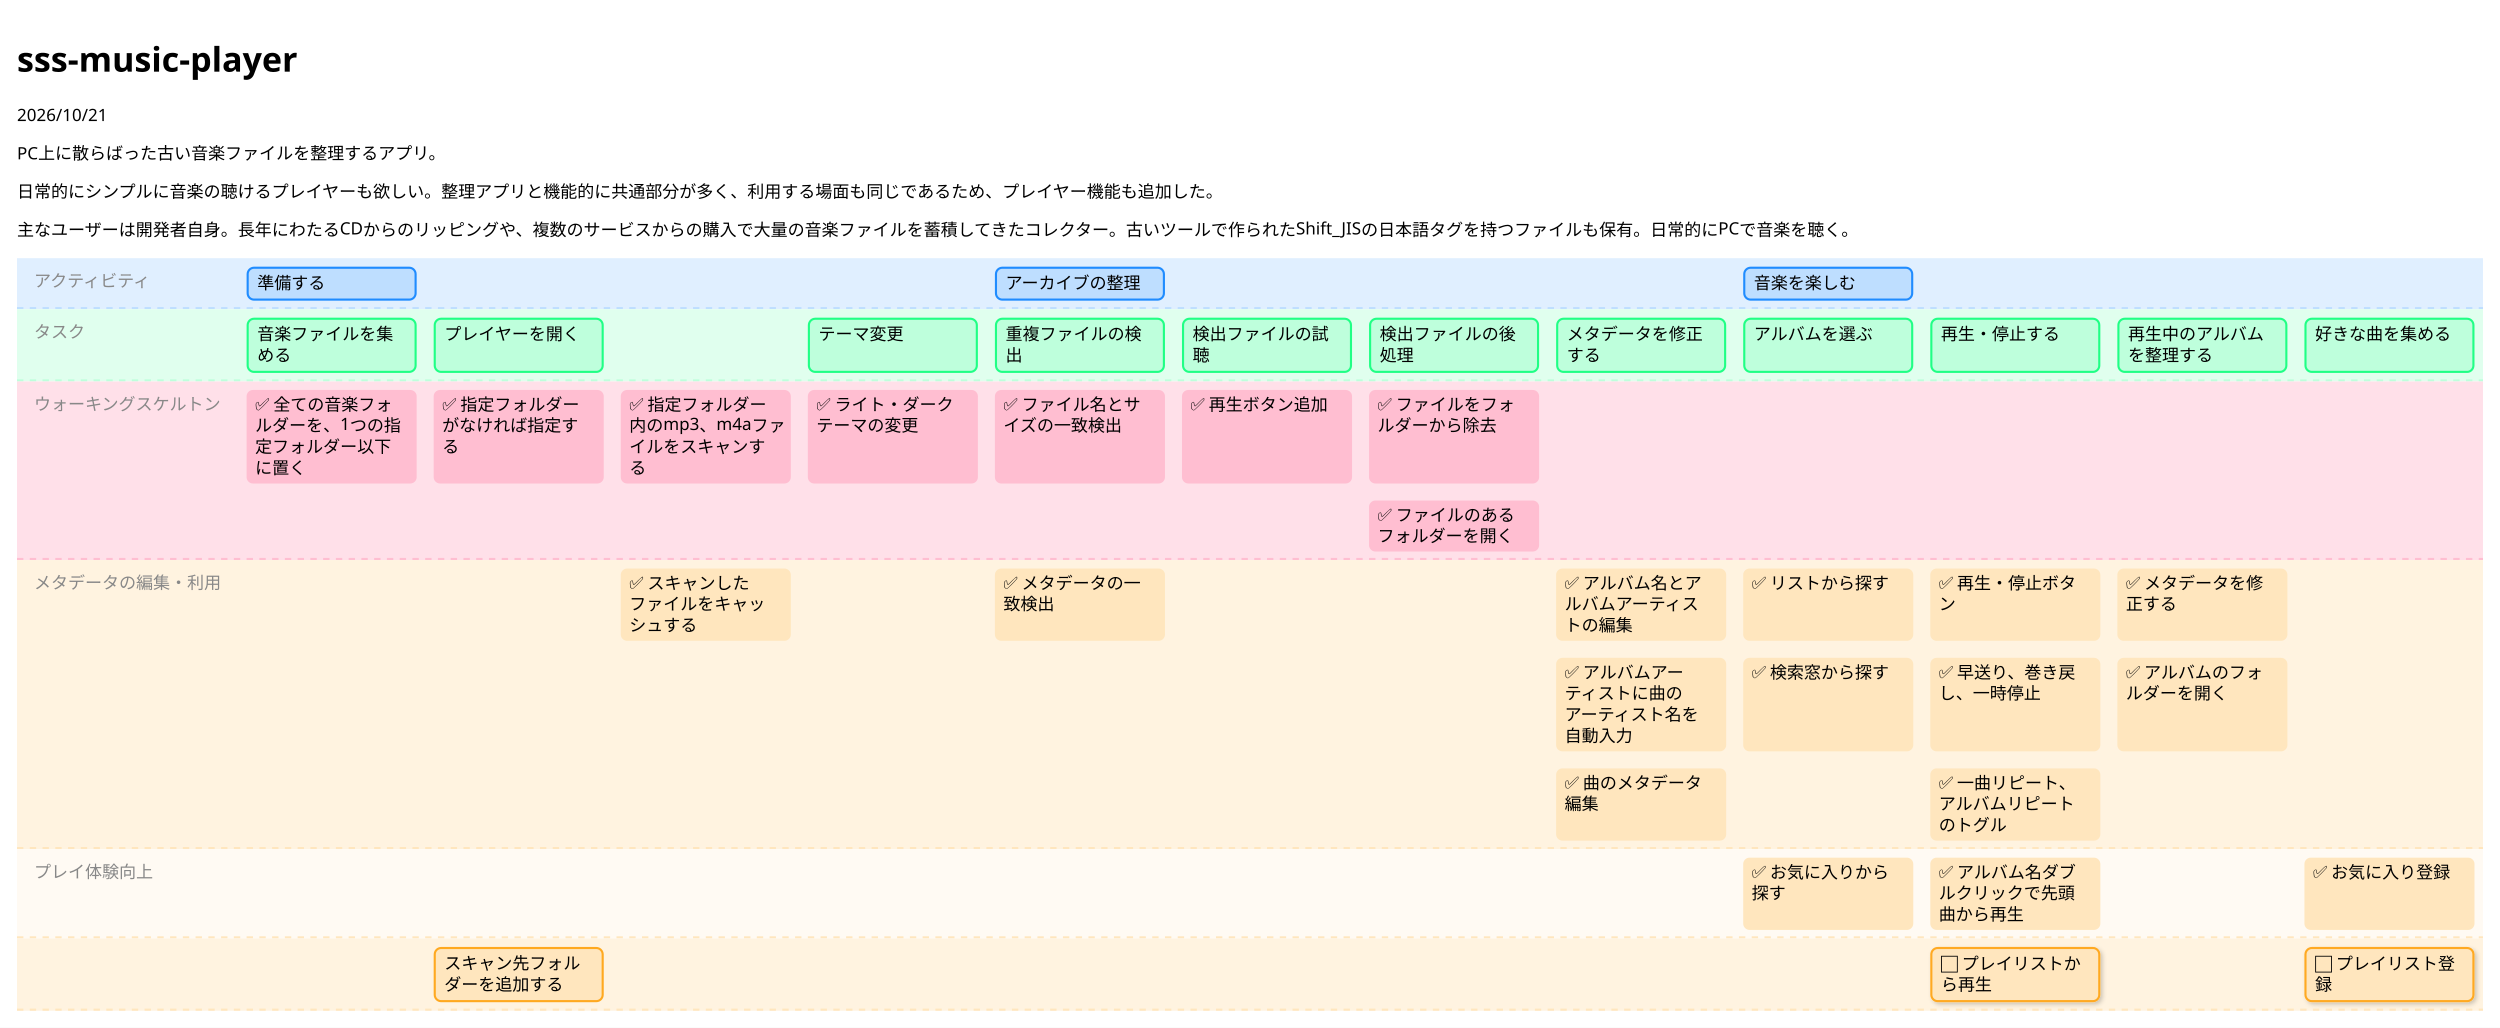
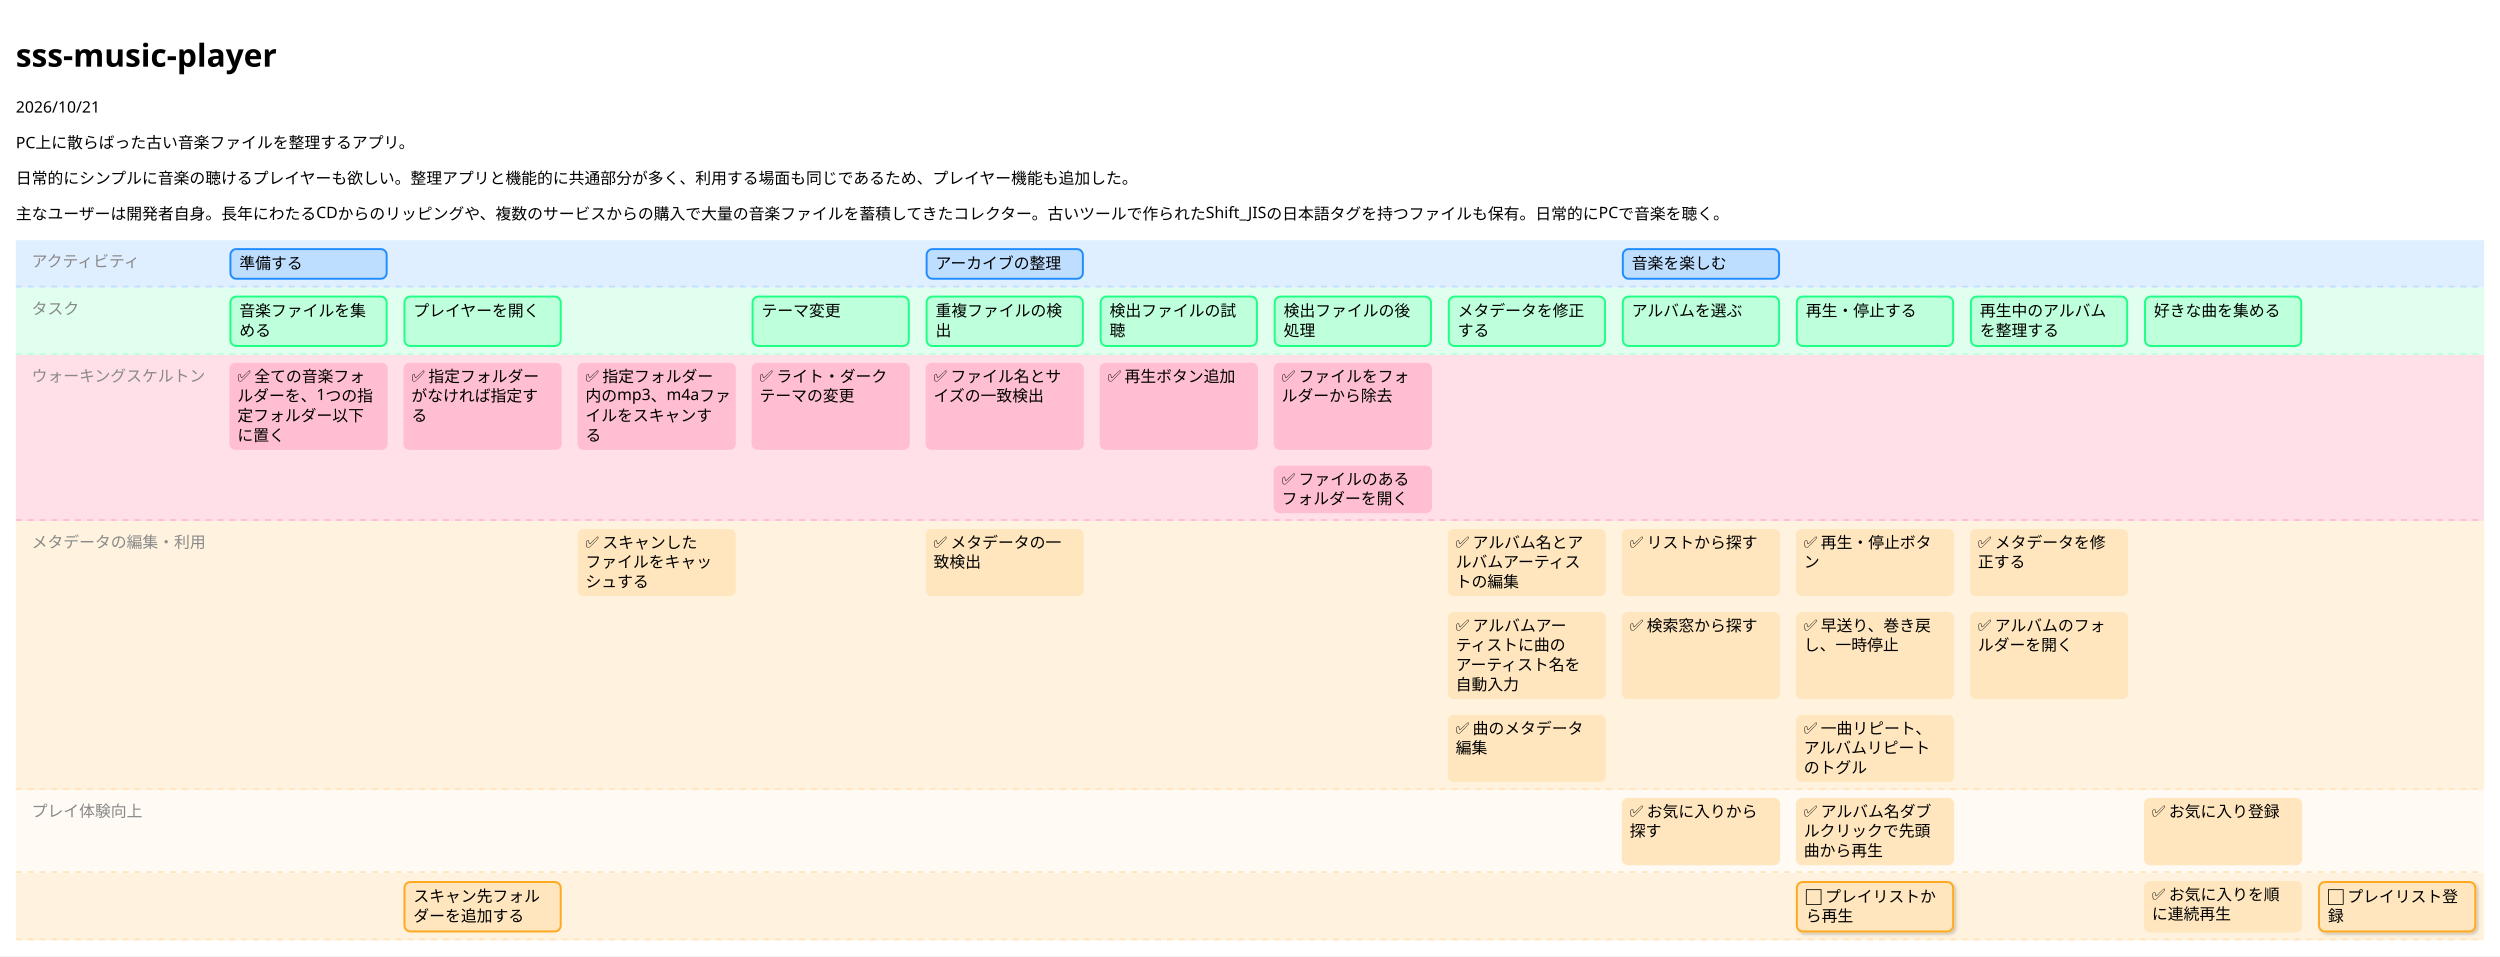
- <svg xmlns="http://www.w3.org/2000/svg" width="2352" height="966.88">
+ <svg xmlns="http://www.w3.org/2000/svg" width="2528" height="966.88">
  <defs>
    <filter id="shadow" x="-20%" y="-20%" width="140%" height="160%">
      <feDropShadow dx="2" dy="2" stdDeviation="2" flood-color="black" flood-opacity="0.2" />
    </filter>
  </defs>
-   <rect width="2352" height="966.88" fill="white" />
+   <rect width="2528" height="966.88" fill="white" />
  <text x="16" y="67.44" font-family="sans-serif" font-size="32" font-weight="bold">sss-music-player</text>
  <text x="16" y="113.88" font-family="sans-serif" font-size="16">2026/10/21</text>
  <text x="16" y="149.88" font-family="sans-serif" font-size="16">PC上に散らばった古い音楽ファイルを整理するアプリ。</text>
  <text x="16" y="185.88" font-family="sans-serif" font-size="16">日常的にシンプルに音楽の聴けるプレイヤーも欲しい。整理アプリと機能的に共通部分が多く、利用する場面も同じであるため、プレイヤー機能も追加した。</text>
  <text x="16" y="221.88" font-family="sans-serif" font-size="16">主なユーザーは開発者自身。長年にわたるCDからのリッピングや、複数のサービスからの購入で大量の音楽ファイルを蓄積してきたコレクター。古いツールで作られたShift_JISの日本語タグを持つファイルも保有。日常的にPCで音楽を聴く。</text>
-   <rect id="band-0" x="16" y="242.88" width="2320" height="48" fill="#e0efff" />
-   <line x1="16" y1="289.88" x2="2336" y2="289.88" stroke="#bedeff" stroke-width="2" stroke-dasharray="6 6" />
-   <rect id="band-1" x="16" y="290.88" width="2320" height="68" fill="#e0ffee" />
-   <line x1="16" y1="357.88" x2="2336" y2="357.88" stroke="#beffdc" stroke-width="2" stroke-dasharray="6 6" />
-   <rect id="band-2" x="16" y="358.88" width="2320" height="168" fill="#ffe0e9" />
-   <line x1="16" y1="525.88" x2="2336" y2="525.88" stroke="#ffbed1" stroke-width="2" stroke-dasharray="6 6" />
-   <rect id="band-3" x="16" y="526.88" width="2320" height="272" fill="#fff3e0" />
-   <line x1="16" y1="797.88" x2="2336" y2="797.88" stroke="#ffe6be" stroke-width="2" stroke-dasharray="6 6" />
-   <rect id="band-4" x="16" y="798.88" width="2320" height="84" fill="#fffaf3" />
-   <line x1="16" y1="881.88" x2="2336" y2="881.88" stroke="#ffe6be" stroke-width="2" stroke-dasharray="6 6" />
-   <rect id="band-5" x="16" y="882.88" width="2320" height="68" fill="#fff3e0" />
-   <line x1="16" y1="949.88" x2="2336" y2="949.88" stroke="#ffe6be" stroke-width="2" stroke-dasharray="6 6" />
+   <rect id="band-0" x="16" y="242.88" width="2496" height="48" fill="#e0efff" />
+   <line x1="16" y1="289.88" x2="2512" y2="289.88" stroke="#bedeff" stroke-width="2" stroke-dasharray="6 6" />
+   <rect id="band-1" x="16" y="290.88" width="2496" height="68" fill="#e0ffee" />
+   <line x1="16" y1="357.88" x2="2512" y2="357.88" stroke="#beffdc" stroke-width="2" stroke-dasharray="6 6" />
+   <rect id="band-2" x="16" y="358.88" width="2496" height="168" fill="#ffe0e9" />
+   <line x1="16" y1="525.88" x2="2512" y2="525.88" stroke="#ffbed1" stroke-width="2" stroke-dasharray="6 6" />
+   <rect id="band-3" x="16" y="526.88" width="2496" height="272" fill="#fff3e0" />
+   <line x1="16" y1="797.88" x2="2512" y2="797.88" stroke="#ffe6be" stroke-width="2" stroke-dasharray="6 6" />
+   <rect id="band-4" x="16" y="798.88" width="2496" height="84" fill="#fffaf3" />
+   <line x1="16" y1="881.88" x2="2512" y2="881.88" stroke="#ffe6be" stroke-width="2" stroke-dasharray="6 6" />
+   <rect id="band-5" x="16" y="882.88" width="2496" height="68" fill="#fff3e0" />
+   <line x1="16" y1="949.88" x2="2512" y2="949.88" stroke="#ffe6be" stroke-width="2" stroke-dasharray="6 6" />
  <text x="32" y="269.88" font-family="sans-serif" font-size="16" fill="#888888">アクティビティ</text>
  <text x="32" y="317.88" font-family="sans-serif" font-size="16" fill="#888888">タスク</text>
  <text x="32" y="385.88" font-family="sans-serif" font-size="16" fill="#888888">ウォーキングスケルトン</text>
  <text x="32" y="553.88" font-family="sans-serif" font-size="16" fill="#888888">メタデータの編集・利用</text>
  <text x="32" y="825.88" font-family="sans-serif" font-size="16" fill="#888888">プレイ体験向上</text>
  <rect id="card-0" x="233" y="251.88" width="158" height="30" rx="6" fill="#bedeff" stroke="#208cff" stroke-width="2" />
  <text x="242" y="271.88" font-family="sans-serif" font-size="16">準備する</text>
  <rect id="card-1" x="233" y="299.88" width="158" height="50" rx="6" fill="#beffdc" stroke="#20ff85" stroke-width="2" />
  <text x="242" y="319.88" font-family="sans-serif" font-size="16">音楽ファイルを集</text>
  <text x="242" y="339.88" font-family="sans-serif" font-size="16">める</text>
  <rect id="card-2" x="232" y="366.88" width="160" height="88" rx="6" fill="#ffbed1" />
  <text x="240" y="385.88" font-family="sans-serif" font-size="16">✅ 全ての音楽フォ</text>
  <text x="240" y="405.88" font-family="sans-serif" font-size="16">ルダーを、1つの指</text>
  <text x="240" y="425.88" font-family="sans-serif" font-size="16">定フォルダー以下</text>
  <text x="240" y="445.88" font-family="sans-serif" font-size="16">に置く</text>
  <rect id="card-3" x="409" y="299.88" width="158" height="50" rx="6" fill="#beffdc" stroke="#20ff85" stroke-width="2" />
  <text x="418" y="319.88" font-family="sans-serif" font-size="16">プレイヤーを開く</text>
  <rect id="card-4" x="408" y="366.88" width="160" height="88" rx="6" fill="#ffbed1" />
  <text x="416" y="385.88" font-family="sans-serif" font-size="16">✅ 指定フォルダー</text>
  <text x="416" y="405.88" font-family="sans-serif" font-size="16">がなければ指定す</text>
  <text x="416" y="425.88" font-family="sans-serif" font-size="16">る</text>
  <rect id="card-5" x="409" y="891.88" width="158" height="50" rx="6" fill="#ffe6be" stroke="#ffa920" stroke-width="2" />
  <text x="418" y="911.88" font-family="sans-serif" font-size="16">スキャン先フォル</text>
  <text x="418" y="931.88" font-family="sans-serif" font-size="16">ダーを追加する</text>
  <rect id="card-6" x="584" y="366.88" width="160" height="88" rx="6" fill="#ffbed1" />
  <text x="592" y="385.88" font-family="sans-serif" font-size="16">✅ 指定フォルダー</text>
  <text x="592" y="405.88" font-family="sans-serif" font-size="16">内のmp3、m4aファ</text>
  <text x="592" y="425.88" font-family="sans-serif" font-size="16">イルをスキャンす</text>
  <text x="592" y="445.88" font-family="sans-serif" font-size="16">る</text>
  <rect id="card-7" x="584" y="534.88" width="160" height="68" rx="6" fill="#ffe6be" />
  <text x="592" y="553.88" font-family="sans-serif" font-size="16">✅ スキャンした</text>
  <text x="592" y="573.88" font-family="sans-serif" font-size="16">ファイルをキャッ</text>
  <text x="592" y="593.88" font-family="sans-serif" font-size="16">シュする</text>
  <rect id="card-8" x="761" y="299.88" width="158" height="50" rx="6" fill="#beffdc" stroke="#20ff85" stroke-width="2" />
  <text x="770" y="319.88" font-family="sans-serif" font-size="16">テーマ変更</text>
  <rect id="card-9" x="760" y="366.88" width="160" height="88" rx="6" fill="#ffbed1" />
  <text x="768" y="385.88" font-family="sans-serif" font-size="16">✅ ライト・ダーク</text>
  <text x="768" y="405.88" font-family="sans-serif" font-size="16">テーマの変更</text>
  <rect id="card-10" x="937" y="251.88" width="158" height="30" rx="6" fill="#bedeff" stroke="#208cff" stroke-width="2" />
  <text x="946" y="271.88" font-family="sans-serif" font-size="16">アーカイブの整理</text>
  <rect id="card-11" x="937" y="299.88" width="158" height="50" rx="6" fill="#beffdc" stroke="#20ff85" stroke-width="2" />
  <text x="946" y="319.88" font-family="sans-serif" font-size="16">重複ファイルの検</text>
  <text x="946" y="339.88" font-family="sans-serif" font-size="16">出</text>
  <rect id="card-12" x="936" y="366.88" width="160" height="88" rx="6" fill="#ffbed1" />
  <text x="944" y="385.88" font-family="sans-serif" font-size="16">✅ ファイル名とサ</text>
  <text x="944" y="405.88" font-family="sans-serif" font-size="16">イズの一致検出</text>
  <rect id="card-13" x="936" y="534.88" width="160" height="68" rx="6" fill="#ffe6be" />
  <text x="944" y="553.88" font-family="sans-serif" font-size="16">✅ メタデータの一</text>
  <text x="944" y="573.88" font-family="sans-serif" font-size="16">致検出</text>
  <rect id="card-14" x="1113" y="299.88" width="158" height="50" rx="6" fill="#beffdc" stroke="#20ff85" stroke-width="2" />
  <text x="1122" y="319.88" font-family="sans-serif" font-size="16">検出ファイルの試</text>
  <text x="1122" y="339.88" font-family="sans-serif" font-size="16">聴</text>
  <rect id="card-15" x="1112" y="366.88" width="160" height="88" rx="6" fill="#ffbed1" />
  <text x="1120" y="385.88" font-family="sans-serif" font-size="16">✅ 再生ボタン追加</text>
  <rect id="card-16" x="1289" y="299.88" width="158" height="50" rx="6" fill="#beffdc" stroke="#20ff85" stroke-width="2" />
  <text x="1298" y="319.88" font-family="sans-serif" font-size="16">検出ファイルの後</text>
  <text x="1298" y="339.88" font-family="sans-serif" font-size="16">処理</text>
  <rect id="card-17" x="1288" y="366.88" width="160" height="88" rx="6" fill="#ffbed1" />
  <text x="1296" y="385.88" font-family="sans-serif" font-size="16">✅ ファイルをフォ</text>
  <text x="1296" y="405.88" font-family="sans-serif" font-size="16">ルダーから除去</text>
  <rect id="card-18" x="1288" y="470.88" width="160" height="48" rx="6" fill="#ffbed1" />
  <text x="1296" y="489.88" font-family="sans-serif" font-size="16">✅ ファイルのある</text>
  <text x="1296" y="509.88" font-family="sans-serif" font-size="16">フォルダーを開く</text>
  <rect id="card-19" x="1465" y="299.88" width="158" height="50" rx="6" fill="#beffdc" stroke="#20ff85" stroke-width="2" />
  <text x="1474" y="319.88" font-family="sans-serif" font-size="16">メタデータを修正</text>
  <text x="1474" y="339.88" font-family="sans-serif" font-size="16">する</text>
  <rect id="card-20" x="1464" y="534.88" width="160" height="68" rx="6" fill="#ffe6be" />
  <text x="1472" y="553.88" font-family="sans-serif" font-size="16">✅ アルバム名とア</text>
  <text x="1472" y="573.88" font-family="sans-serif" font-size="16">ルバムアーティス</text>
  <text x="1472" y="593.88" font-family="sans-serif" font-size="16">トの編集</text>
  <rect id="card-21" x="1464" y="618.88" width="160" height="88" rx="6" fill="#ffe6be" />
  <text x="1472" y="637.88" font-family="sans-serif" font-size="16">✅ アルバムアー</text>
  <text x="1472" y="657.88" font-family="sans-serif" font-size="16">ティストに曲の</text>
  <text x="1472" y="677.88" font-family="sans-serif" font-size="16">アーティスト名を</text>
  <text x="1472" y="697.88" font-family="sans-serif" font-size="16">自動入力</text>
  <rect id="card-22" x="1464" y="722.88" width="160" height="68" rx="6" fill="#ffe6be" />
  <text x="1472" y="741.88" font-family="sans-serif" font-size="16">✅ 曲のメタデータ</text>
  <text x="1472" y="761.88" font-family="sans-serif" font-size="16">編集</text>
  <rect id="card-23" x="1641" y="251.88" width="158" height="30" rx="6" fill="#bedeff" stroke="#208cff" stroke-width="2" />
  <text x="1650" y="271.88" font-family="sans-serif" font-size="16">音楽を楽しむ</text>
  <rect id="card-24" x="1641" y="299.88" width="158" height="50" rx="6" fill="#beffdc" stroke="#20ff85" stroke-width="2" />
  <text x="1650" y="319.88" font-family="sans-serif" font-size="16">アルバムを選ぶ</text>
  <rect id="card-25" x="1640" y="534.88" width="160" height="68" rx="6" fill="#ffe6be" />
  <text x="1648" y="553.88" font-family="sans-serif" font-size="16">✅ リストから探す</text>
  <rect id="card-26" x="1640" y="618.88" width="160" height="88" rx="6" fill="#ffe6be" />
  <text x="1648" y="637.88" font-family="sans-serif" font-size="16">✅ 検索窓から探す</text>
  <rect id="card-27" x="1640" y="806.88" width="160" height="68" rx="6" fill="#ffe6be" />
  <text x="1648" y="825.88" font-family="sans-serif" font-size="16">✅ お気に入りから</text>
  <text x="1648" y="845.88" font-family="sans-serif" font-size="16">探す</text>
  <rect id="card-28" x="1817" y="299.88" width="158" height="50" rx="6" fill="#beffdc" stroke="#20ff85" stroke-width="2" />
  <text x="1826" y="319.88" font-family="sans-serif" font-size="16">再生・停止する</text>
  <rect id="card-29" x="1816" y="534.88" width="160" height="68" rx="6" fill="#ffe6be" />
  <text x="1824" y="553.88" font-family="sans-serif" font-size="16">✅ 再生・停止ボタ</text>
  <text x="1824" y="573.88" font-family="sans-serif" font-size="16">ン</text>
  <rect id="card-30" x="1816" y="618.88" width="160" height="88" rx="6" fill="#ffe6be" />
  <text x="1824" y="637.88" font-family="sans-serif" font-size="16">✅ 早送り、巻き戻</text>
  <text x="1824" y="657.88" font-family="sans-serif" font-size="16">し、一時停止</text>
  <rect id="card-31" x="1816" y="722.88" width="160" height="68" rx="6" fill="#ffe6be" />
  <text x="1824" y="741.88" font-family="sans-serif" font-size="16">✅ 一曲リピート、</text>
  <text x="1824" y="761.88" font-family="sans-serif" font-size="16">アルバムリピート</text>
  <text x="1824" y="781.88" font-family="sans-serif" font-size="16">のトグル</text>
  <rect id="card-32" x="1816" y="806.88" width="160" height="68" rx="6" fill="#ffe6be" />
  <text x="1824" y="825.88" font-family="sans-serif" font-size="16">✅ アルバム名ダブ</text>
  <text x="1824" y="845.88" font-family="sans-serif" font-size="16">ルクリックで先頭</text>
  <text x="1824" y="865.88" font-family="sans-serif" font-size="16">曲から再生</text>
  <g id="card-33-shadow" filter="url(#shadow)">
    <rect id="card-33" x="1817" y="891.88" width="158" height="50" rx="6" fill="#ffe6be" stroke="#ffa920" stroke-width="2" />
  </g>
  <text x="1826" y="911.88" font-family="sans-serif" font-size="16">⬜ プレイリストか</text>
  <text x="1826" y="931.88" font-family="sans-serif" font-size="16">ら再生</text>
  <rect id="card-34" x="1993" y="299.88" width="158" height="50" rx="6" fill="#beffdc" stroke="#20ff85" stroke-width="2" />
  <text x="2002" y="319.88" font-family="sans-serif" font-size="16">再生中のアルバム</text>
  <text x="2002" y="339.88" font-family="sans-serif" font-size="16">を整理する</text>
  <rect id="card-35" x="1992" y="534.88" width="160" height="68" rx="6" fill="#ffe6be" />
  <text x="2000" y="553.88" font-family="sans-serif" font-size="16">✅ メタデータを修</text>
  <text x="2000" y="573.88" font-family="sans-serif" font-size="16">正する</text>
  <rect id="card-36" x="1992" y="618.88" width="160" height="88" rx="6" fill="#ffe6be" />
  <text x="2000" y="637.88" font-family="sans-serif" font-size="16">✅ アルバムのフォ</text>
  <text x="2000" y="657.88" font-family="sans-serif" font-size="16">ルダーを開く</text>
  <rect id="card-37" x="2169" y="299.88" width="158" height="50" rx="6" fill="#beffdc" stroke="#20ff85" stroke-width="2" />
  <text x="2178" y="319.88" font-family="sans-serif" font-size="16">好きな曲を集める</text>
  <rect id="card-38" x="2168" y="806.88" width="160" height="68" rx="6" fill="#ffe6be" />
  <text x="2176" y="825.88" font-family="sans-serif" font-size="16">✅ お気に入り登録</text>
-   <g id="card-39-shadow" filter="url(#shadow)">
-     <rect id="card-39" x="2169" y="891.88" width="158" height="50" rx="6" fill="#ffe6be" stroke="#ffa920" stroke-width="2" />
+   <rect id="card-39" x="2168" y="890.88" width="160" height="52" rx="6" fill="#ffe6be" />
+   <text x="2176" y="909.88" font-family="sans-serif" font-size="16">✅ お気に入りを順</text>
+   <text x="2176" y="929.88" font-family="sans-serif" font-size="16">に連続再生</text>
+   <g id="card-40-shadow" filter="url(#shadow)">
+     <rect id="card-40" x="2345" y="891.88" width="158" height="50" rx="6" fill="#ffe6be" stroke="#ffa920" stroke-width="2" />
  </g>
-   <text x="2178" y="911.88" font-family="sans-serif" font-size="16">⬜ プレイリスト登</text>
-   <text x="2178" y="931.88" font-family="sans-serif" font-size="16">録</text>
+   <text x="2354" y="911.88" font-family="sans-serif" font-size="16">⬜ プレイリスト登</text>
+   <text x="2354" y="931.88" font-family="sans-serif" font-size="16">録</text>
</svg>
